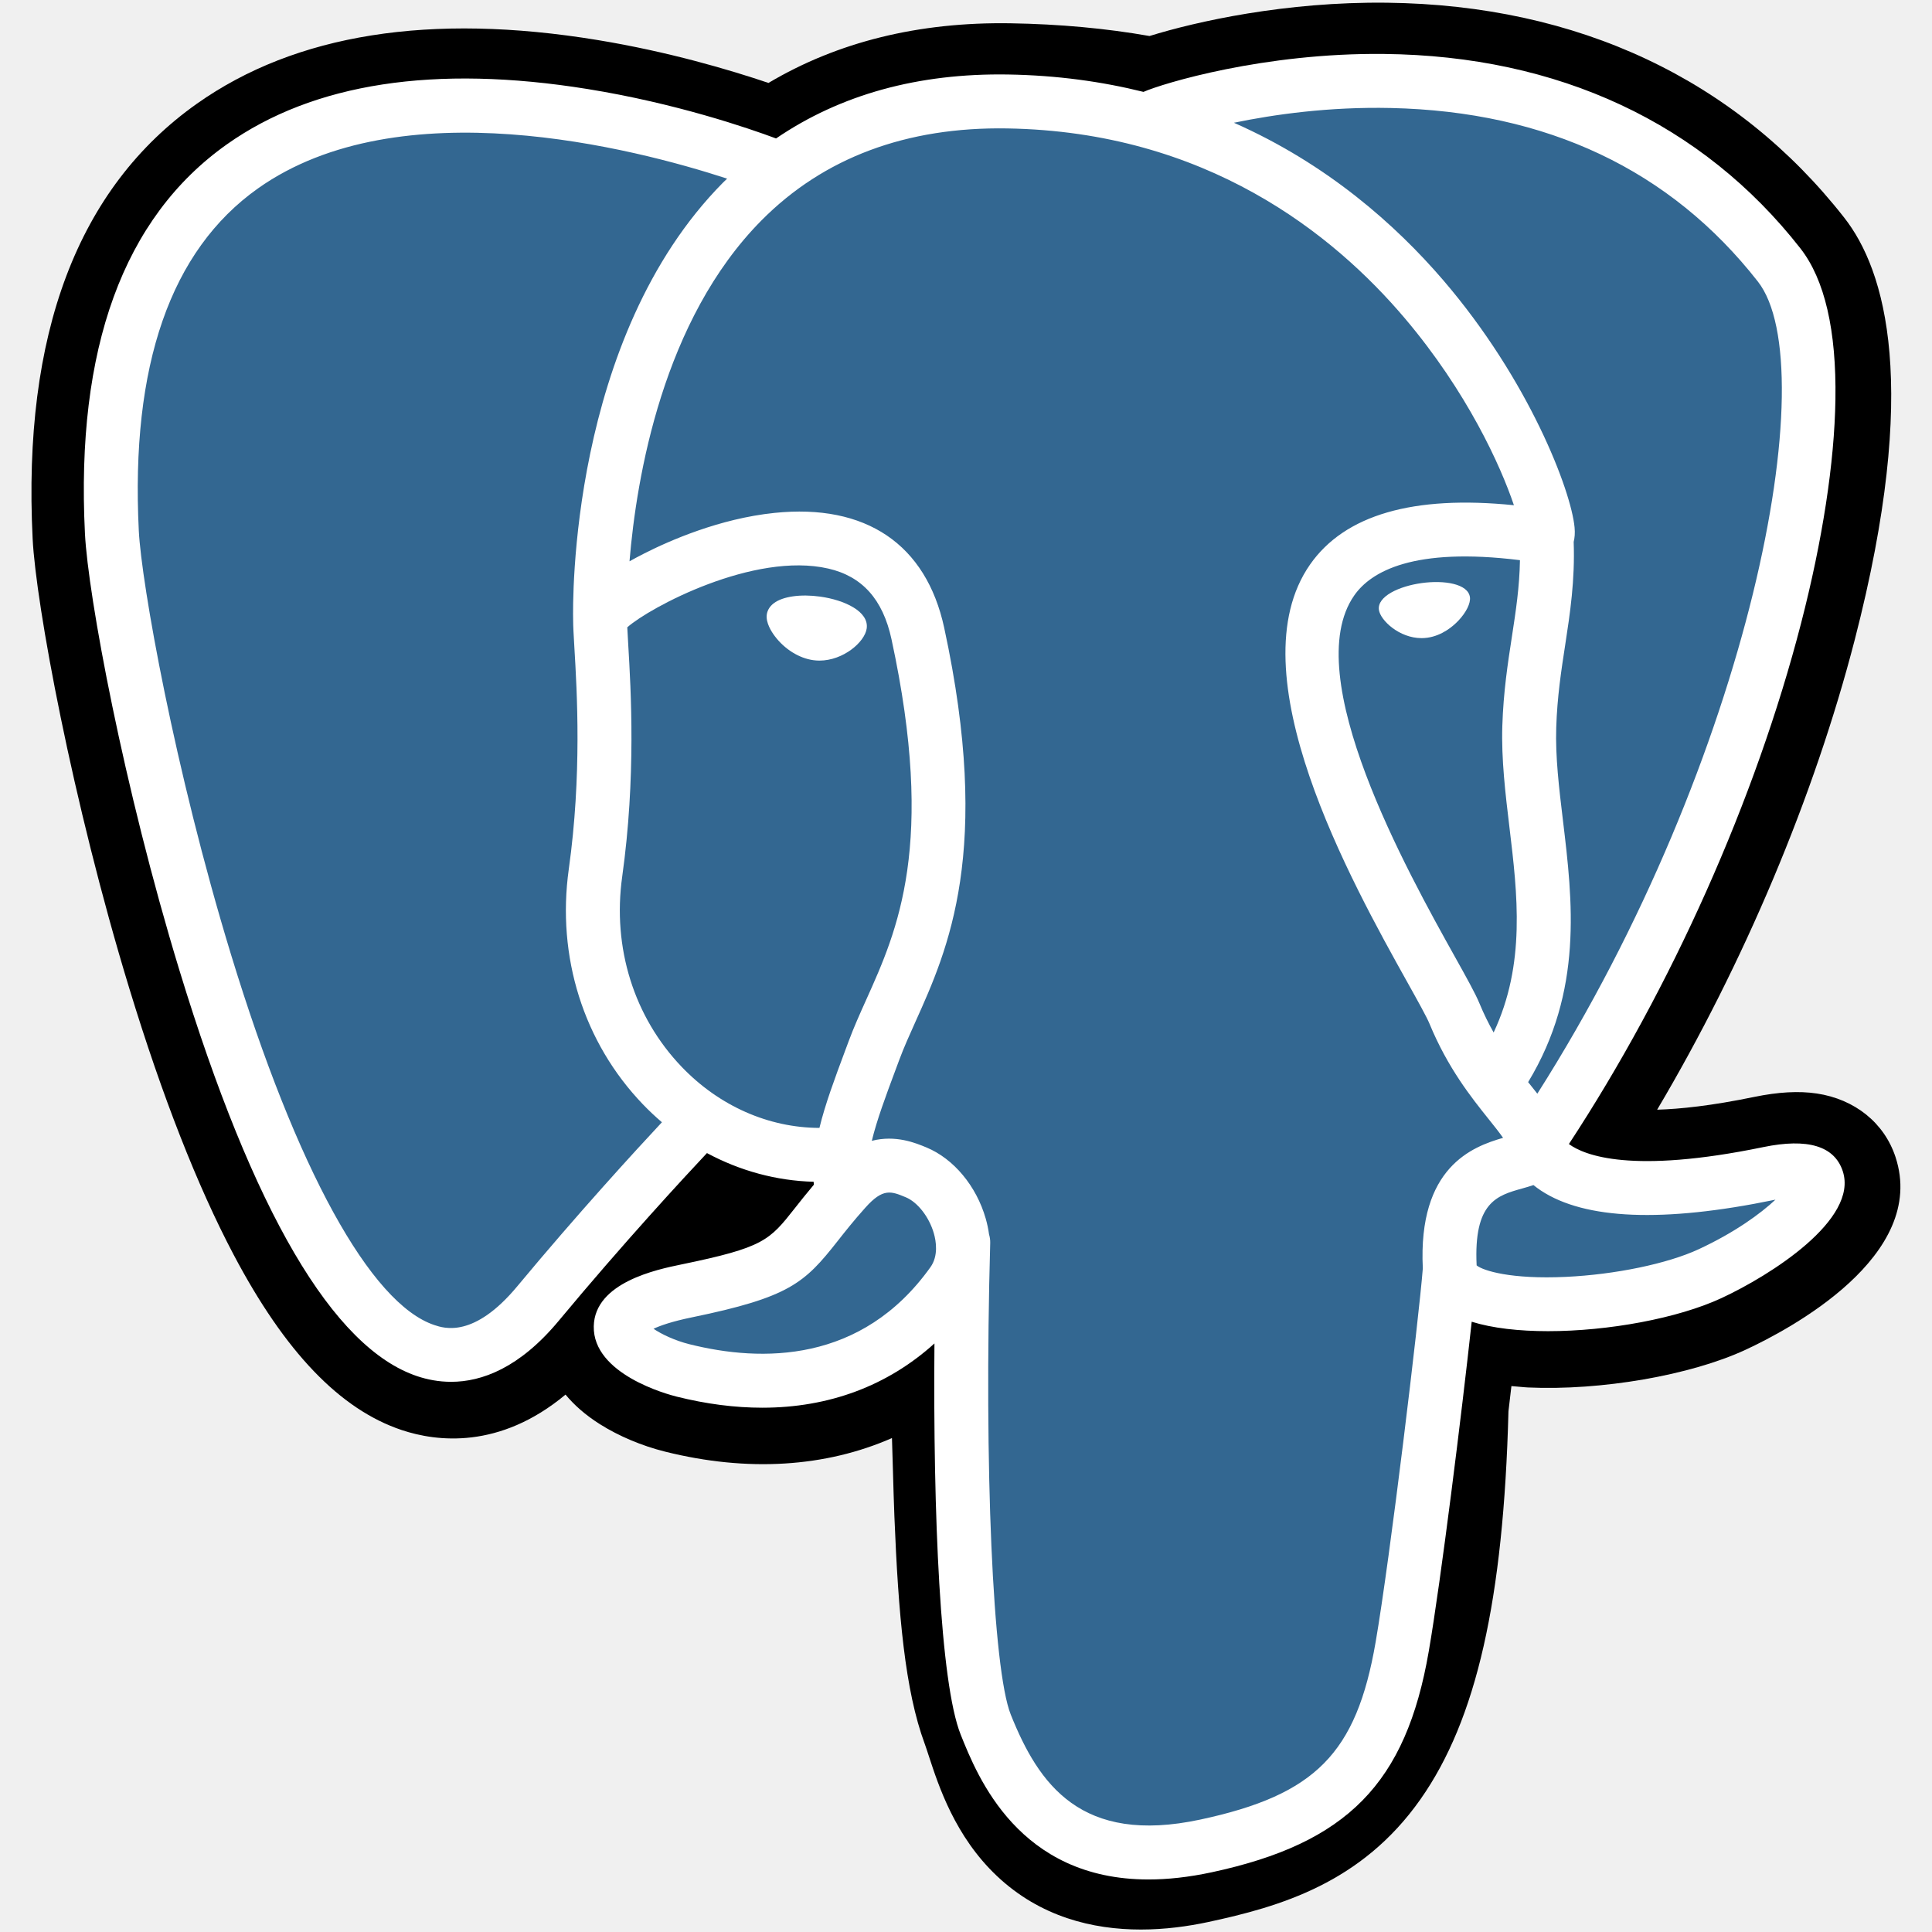
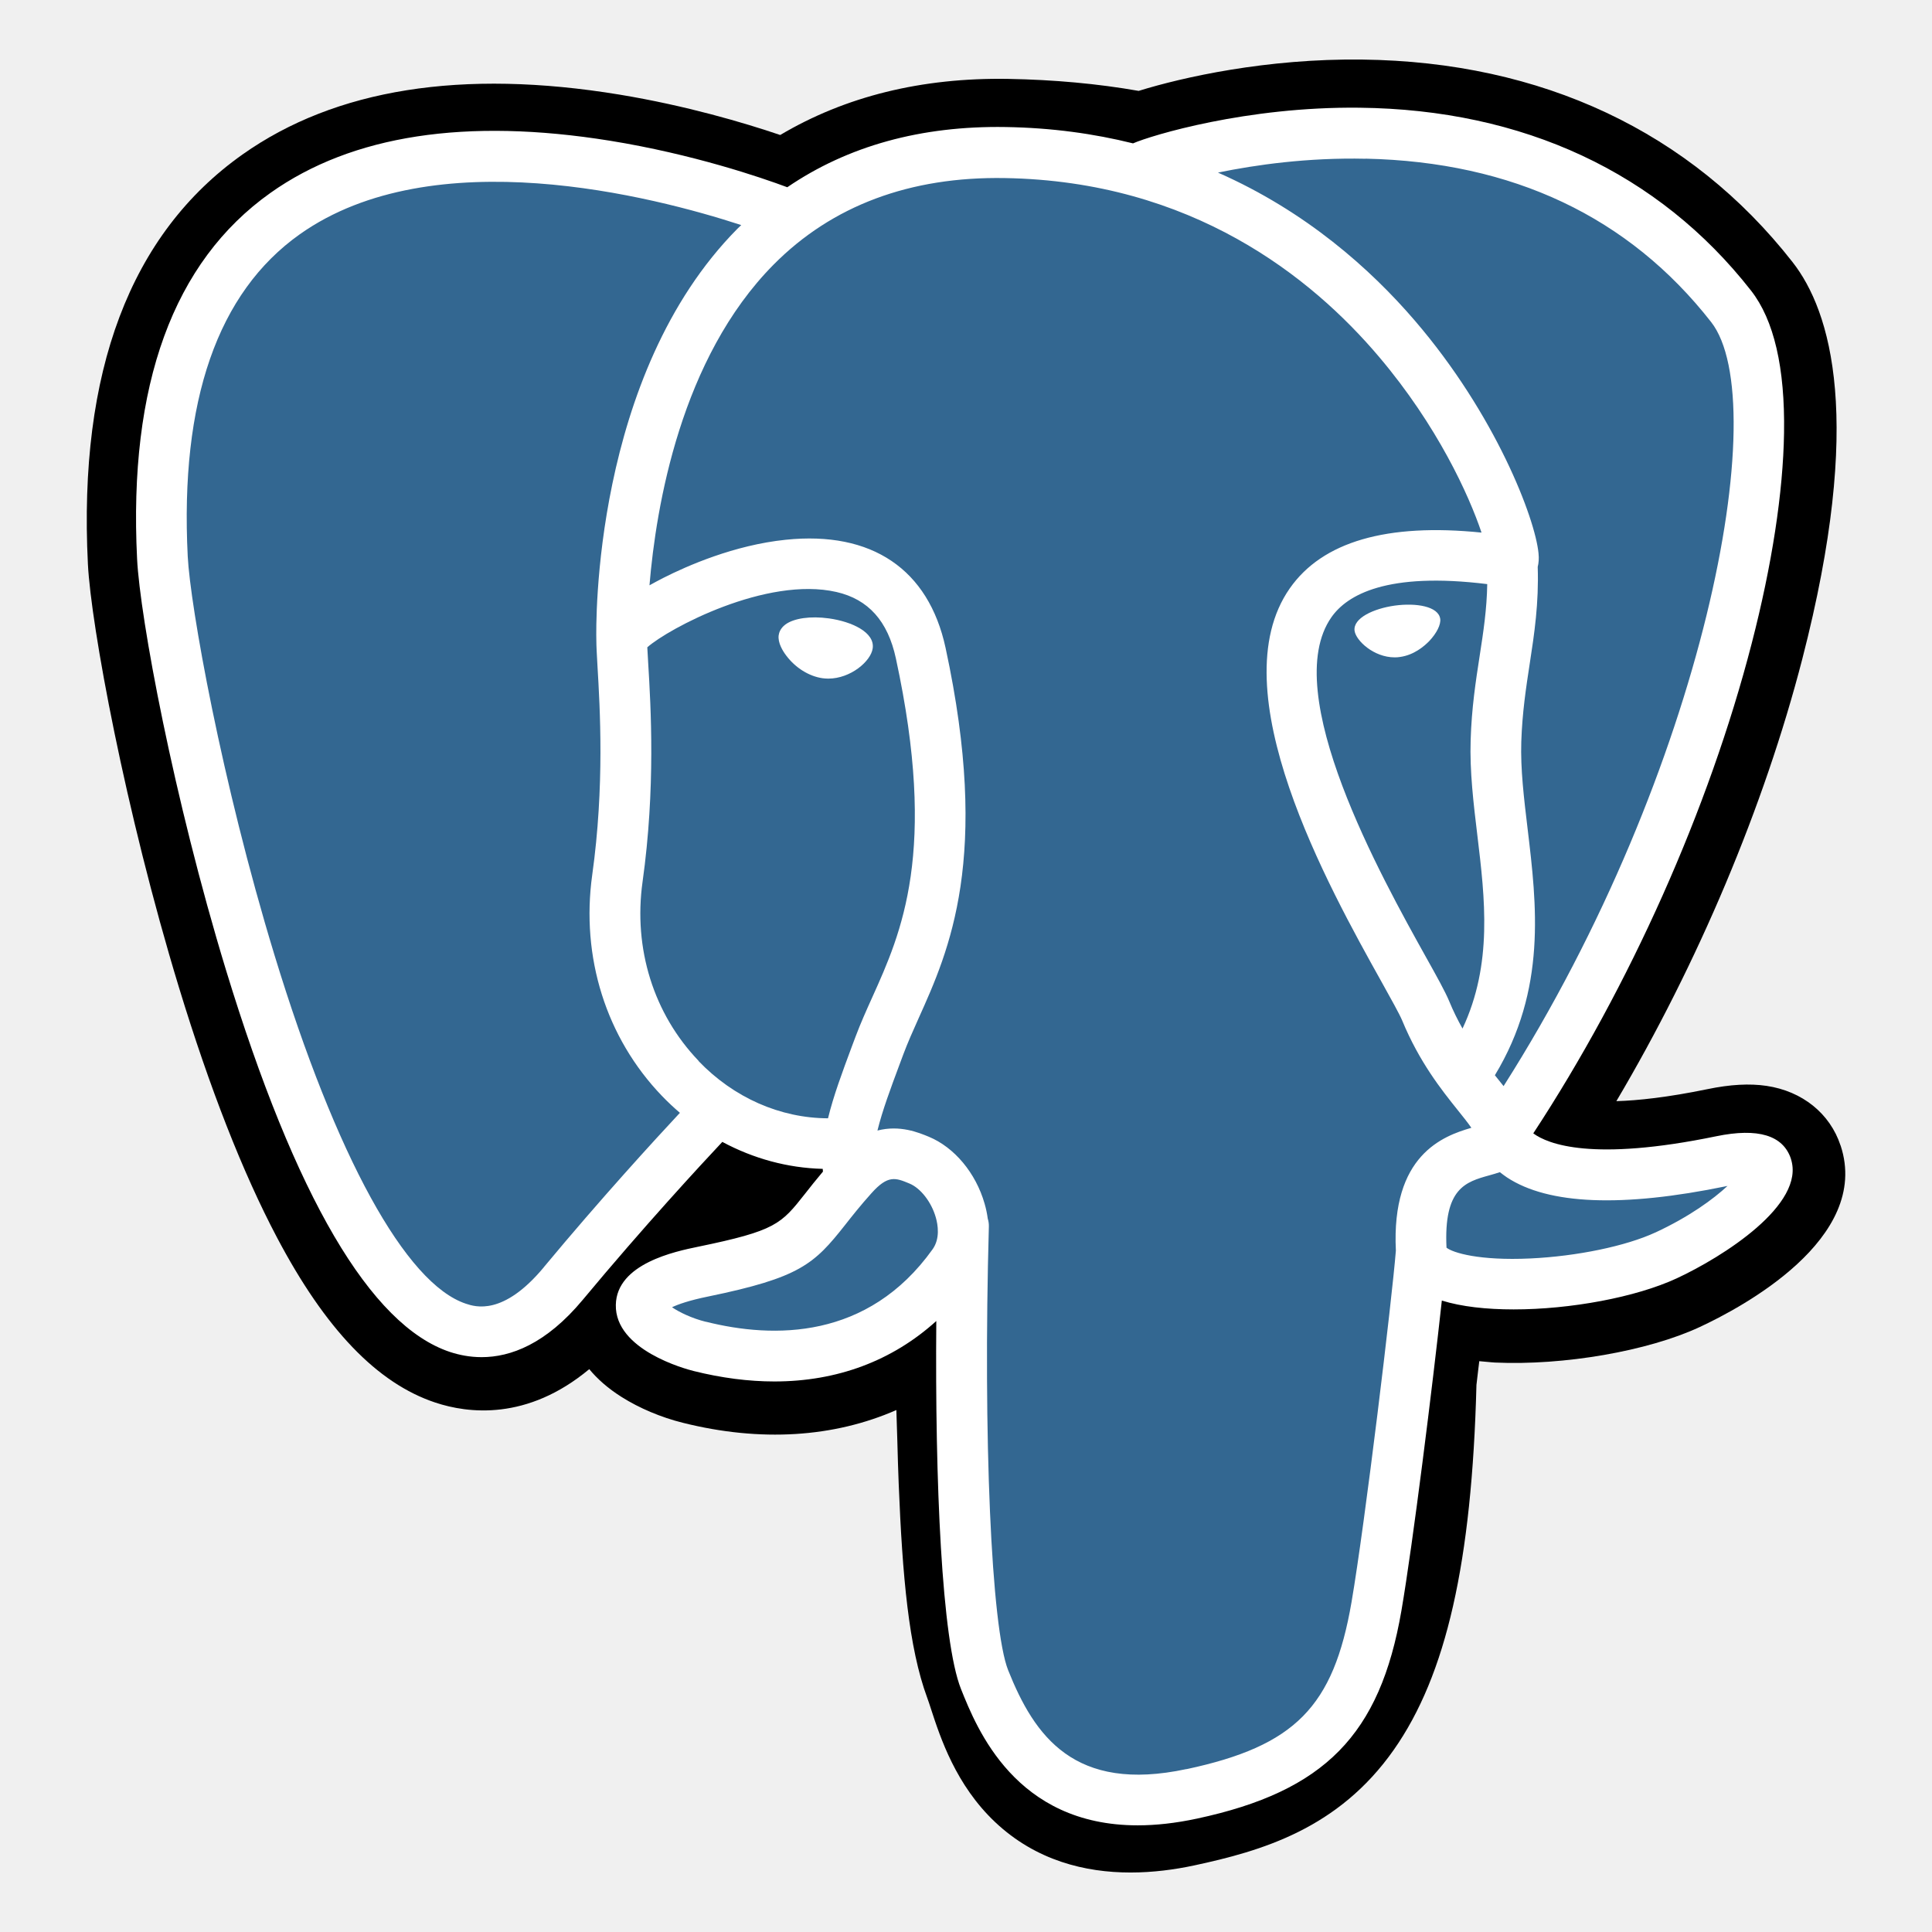
- <svg xmlns="http://www.w3.org/2000/svg" width="800px" height="800px" viewBox="-4 0 264 264" version="1.1" preserveAspectRatio="xMidYMid">
-   <g>
-     <path d="M255.008,158.086 C253.473,153.437 249.452,150.199 244.252,149.422 C241.8,149.056 238.992,149.212 235.669,149.897 C229.877,151.092 225.58,151.547 222.444,151.635 C234.281,131.65 243.906,108.86 249.447,87.407 C258.406,52.718 253.619,36.915 248.024,29.767 C233.217,10.848 211.614,0.683 185.552,0.372 C171.649,0.202 159.444,2.947 153.077,4.921 C147.149,3.875 140.775,3.291 134.086,3.183 C121.55,2.983 110.473,5.716 101.008,11.333 C95.767,9.561 87.358,7.063 77.646,5.469 C54.804,1.719 36.394,4.641 22.928,14.154 C6.622,25.672 -0.937,45.684 0.461,73.634 C0.905,82.508 5.869,109.508 13.685,135.114 C18.177,149.832 22.967,162.054 27.922,171.444 C34.949,184.759 42.468,192.6 50.909,195.416 C55.64,196.992 64.236,198.096 73.277,190.567 C74.423,191.954 75.952,193.333 77.981,194.614 C80.558,196.239 83.709,197.567 86.856,198.354 C98.197,201.189 108.82,200.48 117.883,196.506 C117.939,198.118 117.982,199.658 118.018,200.988 C118.079,203.145 118.138,205.26 118.217,207.238 C118.754,220.612 119.664,231.011 122.36,238.287 C122.508,238.688 122.707,239.297 122.917,239.944 C124.262,244.062 126.511,250.956 132.233,256.355 C138.158,261.948 145.325,263.663 151.889,263.663 C155.181,263.663 158.322,263.231 161.077,262.641 C170.897,260.536 182.05,257.33 190.118,245.842 C197.746,234.982 201.454,218.625 202.125,192.851 C202.212,192.123 202.292,191.427 202.369,190.764 C202.422,190.316 202.475,189.859 202.529,189.402 L204.326,189.56 L204.789,189.591 C214.791,190.047 227.021,187.926 234.532,184.437 C240.467,181.683 259.486,171.642 255.008,158.086" fill="#000000">
- 
- </path>
-     <path d="M237.906,160.722 C208.166,166.857 206.121,156.788 206.121,156.788 C237.522,110.195 250.648,51.052 239.32,36.577 C208.417,-2.908 154.922,15.766 154.029,16.25 L153.742,16.302 C147.866,15.082 141.291,14.356 133.9,14.235 C120.444,14.014 110.236,17.763 102.49,23.637 C102.49,23.637 7.06,-15.677 11.499,73.081 C12.443,91.963 38.563,215.954 69.717,178.503 C81.104,164.808 92.106,153.229 92.106,153.229 C97.571,156.859 104.113,158.711 110.971,158.046 L111.504,157.594 C111.338,159.294 111.414,160.957 111.717,162.926 C103.691,171.893 106.05,173.467 90.006,176.77 C73.771,180.116 83.308,186.072 89.535,187.629 C97.084,189.517 114.548,192.191 126.348,175.672 L125.878,177.557 C129.022,180.076 131.23,193.94 130.86,206.509 C130.49,219.077 130.243,227.706 132.721,234.446 C135.199,241.186 137.668,256.351 158.76,251.832 C176.383,248.055 185.516,238.268 186.787,221.943 C187.688,210.336 189.729,212.052 189.857,201.675 L191.494,196.763 C193.381,181.03 191.794,175.954 202.651,178.315 L205.29,178.547 C213.282,178.91 223.741,177.261 229.88,174.408 C243.098,168.274 250.938,158.031 237.904,160.722 L237.906,160.722" fill="#336791">
- 
- </path>
-     <path d="M108.076,81.525 C105.397,81.152 102.969,81.497 101.741,82.427 C101.05,82.95 100.837,83.556 100.779,83.973 C100.625,85.078 101.4,86.3 101.875,86.93 C103.221,88.714 105.187,89.94 107.133,90.21 C107.415,90.249 107.696,90.268 107.975,90.268 C111.22,90.268 114.171,87.741 114.431,85.876 C114.756,83.54 111.365,81.983 108.076,81.525" fill="#FFFFFF">
- 
- </path>
-     <path d="M196.86,81.599 L196.86,81.599 C196.604,79.768 193.346,79.246 190.254,79.676 C187.166,80.106 184.172,81.5 184.422,83.335 C184.623,84.762 187.199,87.198 190.249,87.198 C190.507,87.198 190.767,87.181 191.029,87.144 C193.065,86.862 194.559,85.569 195.268,84.824 C196.35,83.688 196.975,82.422 196.86,81.599" fill="#FFFFFF">
- 
- </path>
-     <path d="M247.802,160.025 C246.668,156.596 243.018,155.493 236.954,156.745 C218.949,160.461 212.501,157.887 210.384,156.328 C224.379,135.007 235.892,109.236 242.103,85.191 C245.045,73.801 246.67,63.223 246.803,54.602 C246.95,45.138 245.338,38.184 242.014,33.936 C228.612,16.811 208.942,7.625 185.132,7.373 C168.763,7.189 154.933,11.378 152.252,12.556 C146.606,11.152 140.451,10.29 133.75,10.18 C121.462,9.981 110.84,12.923 102.046,18.919 C98.226,17.498 88.354,14.109 76.281,12.164 C55.409,8.803 38.823,11.35 26.987,19.735 C12.864,29.741 6.344,47.627 7.607,72.894 C8.032,81.396 12.876,107.548 20.52,132.593 C30.582,165.557 41.519,184.218 53.028,188.057 C54.375,188.506 55.929,188.82 57.641,188.82 C61.839,188.82 66.986,186.928 72.341,180.49 C81.236,169.789 89.541,160.822 92.602,157.564 C97.126,159.992 102.096,161.348 107.179,161.484 C107.188,161.617 107.202,161.75 107.214,161.882 C106.194,163.092 105.357,164.152 104.644,165.057 C101.122,169.528 100.389,170.459 89.052,172.793 C85.827,173.459 77.261,175.224 77.136,181.228 C77,187.788 87.261,190.543 88.43,190.835 C92.504,191.855 96.429,192.358 100.172,192.358 C109.275,192.357 117.286,189.366 123.688,183.577 C123.491,206.963 124.466,230.007 127.274,237.028 C129.573,242.776 135.192,256.823 152.938,256.822 C155.542,256.822 158.408,256.519 161.561,255.843 C180.082,251.872 188.125,243.687 191.236,225.64 C192.901,215.995 195.758,192.964 197.102,180.61 C199.938,181.495 203.589,181.9 207.536,181.899 C215.768,181.899 225.267,180.15 231.224,177.385 C237.916,174.277 249.992,166.651 247.802,160.025 L247.802,160.025 Z M203.696,76.545 C203.635,80.192 203.133,83.503 202.601,86.959 C202.028,90.676 201.436,94.519 201.287,99.184 C201.14,103.724 201.707,108.445 202.255,113.009 C203.363,122.228 204.5,131.721 200.099,141.087 C199.415,139.872 198.754,138.546 198.149,137.078 C197.602,135.752 196.414,133.622 194.77,130.674 C188.37,119.198 173.385,92.324 181.056,81.358 C183.341,78.094 189.14,74.738 203.696,76.545 L203.696,76.545 Z M186.052,14.758 C207.386,15.229 224.261,23.21 236.21,38.478 C245.374,50.189 235.283,103.476 206.07,149.447 C205.781,149.08 205.488,148.71 205.184,148.33 C205.063,148.178 204.939,148.024 204.814,147.868 C212.363,135.401 210.887,123.066 209.573,112.13 C209.033,107.642 208.524,103.403 208.653,99.421 C208.787,95.2 209.345,91.581 209.885,88.081 C210.548,83.768 211.223,79.305 211.037,74.044 C211.176,73.492 211.232,72.84 211.159,72.066 C210.684,67.021 204.924,51.922 193.184,38.255 C186.762,30.781 177.397,22.416 164.61,16.774 C170.11,15.634 177.631,14.571 186.052,14.758 L186.052,14.758 Z M66.674,175.778 C60.774,182.872 56.7,181.512 55.36,181.066 C46.629,178.154 36.5,159.702 27.569,130.442 C19.841,105.124 15.325,79.665 14.967,72.526 C13.839,49.948 19.312,34.213 31.235,25.757 C50.639,11.997 82.541,20.233 95.36,24.41 C95.176,24.592 94.984,24.762 94.802,24.947 C73.766,46.191 74.265,82.488 74.317,84.706 C74.315,85.562 74.387,86.774 74.485,88.441 C74.847,94.546 75.521,105.908 73.721,118.775 C72.049,130.732 75.735,142.435 83.832,150.884 C84.67,151.758 85.545,152.58 86.449,153.352 C82.845,157.212 75.012,165.748 66.674,175.778 L66.674,175.778 Z M89.153,145.785 C82.627,138.975 79.663,129.503 81.02,119.796 C82.92,106.203 82.219,94.365 81.842,88.005 C81.789,87.115 81.743,86.335 81.715,85.72 C84.788,82.995 99.029,75.365 109.184,77.692 C113.819,78.753 116.643,81.909 117.817,87.337 C123.893,115.44 118.621,127.153 114.385,136.566 C113.512,138.505 112.687,140.338 111.983,142.234 L111.437,143.7 C110.055,147.406 108.769,150.852 107.972,154.124 C101.034,154.103 94.285,151.14 89.153,145.785 L89.153,145.785 Z M90.218,183.685 C88.192,183.179 86.37,182.3 85.301,181.571 C86.194,181.15 87.783,180.579 90.539,180.012 C103.876,177.266 105.936,175.328 110.434,169.617 C111.465,168.308 112.634,166.823 114.253,165.015 C114.253,165.014 114.254,165.014 114.255,165.013 C116.666,162.313 117.769,162.771 119.769,163.601 C121.39,164.272 122.969,166.303 123.609,168.539 C123.912,169.595 124.252,171.6 123.139,173.159 C113.743,186.315 100.051,186.146 90.218,183.685 L90.218,183.685 Z M160.017,248.637 C143.701,252.133 137.924,243.808 134.117,234.291 C131.66,228.147 130.452,200.44 131.309,169.844 C131.32,169.437 131.262,169.043 131.15,168.674 C131.052,167.96 130.902,167.238 130.694,166.512 C129.42,162.06 126.315,158.336 122.59,156.792 C121.11,156.179 118.394,155.054 115.13,155.889 C115.826,153.021 117.033,149.782 118.342,146.275 L118.891,144.8 C119.509,143.137 120.285,141.414 121.105,139.59 C125.538,129.742 131.609,116.253 125.02,85.78 C122.552,74.366 114.31,68.792 101.816,70.087 C94.325,70.862 87.473,73.884 84.055,75.617 C83.32,75.989 82.648,76.349 82.02,76.699 C82.974,65.199 86.578,43.707 100.061,30.11 C108.549,21.549 119.854,17.321 133.628,17.549 C160.769,17.993 178.172,31.921 187.994,43.528 C196.458,53.529 201.041,63.604 202.87,69.037 C189.115,67.639 179.76,70.354 175.018,77.134 C164.701,91.882 180.662,120.506 188.333,134.263 C189.74,136.784 190.954,138.963 191.336,139.889 C193.834,145.943 197.068,149.985 199.429,152.935 C200.153,153.839 200.855,154.716 201.389,155.482 C197.223,156.683 189.74,159.458 190.422,173.329 C189.872,180.289 185.961,212.875 183.974,224.388 C181.351,239.598 175.754,245.263 160.017,248.637 L160.017,248.637 Z M228.121,170.701 C223.861,172.678 216.732,174.162 209.96,174.48 C202.479,174.83 198.672,173.642 197.776,172.911 C197.355,164.267 200.573,163.364 203.978,162.408 C204.513,162.257 205.035,162.111 205.539,161.935 C205.852,162.19 206.195,162.443 206.571,162.691 C212.583,166.659 223.306,167.087 238.445,163.962 C238.5,163.951 238.556,163.94 238.611,163.929 C236.569,165.838 233.075,168.4 228.121,170.701 L228.121,170.701 Z" fill="#FFFFFF">
- 
- </path>
-   </g>
+ <svg xmlns="http://www.w3.org/2000/svg" fill="none" viewBox="-0.5 -0.5 24 24" id="Postgresql--Streamline-Svg-Logos.svg" height="24" width="24">
+   <path fill="#000000" d="M22.364 13.73c-0.131 -0.398 -0.475 -0.675 -0.92 -0.741 -0.21 -0.031 -0.45 -0.018 -0.734 0.041 -0.495 0.102 -0.863 0.141 -1.131 0.149 1.012 -1.709 1.836 -3.659 2.31 -5.494 0.766 -2.967 0.357 -4.319 -0.122 -4.93C20.5 1.136 18.653 0.267 16.423 0.24c-1.189 -0.015 -2.233 0.22 -2.778 0.389 -0.507 -0.089 -1.052 -0.139 -1.624 -0.149 -1.072 -0.017 -2.02 0.217 -2.829 0.697 -0.448 -0.152 -1.168 -0.365 -1.998 -0.502 -1.954 -0.321 -3.528 -0.071 -4.68 0.743C1.119 2.404 0.472 4.116 0.592 6.507c0.038 0.759 0.463 3.068 1.131 5.259 0.384 1.259 0.794 2.304 1.218 3.107 0.601 1.139 1.244 1.81 1.966 2.05 0.405 0.135 1.14 0.229 1.913 -0.415 0.098 0.119 0.229 0.237 0.402 0.346 0.22 0.139 0.49 0.253 0.759 0.32 0.97 0.243 1.879 0.182 2.654 -0.158 0.005 0.138 0.008 0.27 0.012 0.383 0.005 0.185 0.01 0.365 0.017 0.535 0.046 1.144 0.124 2.033 0.354 2.656 0.013 0.034 0.03 0.086 0.048 0.142 0.115 0.352 0.307 0.942 0.797 1.404 0.507 0.478 1.12 0.625 1.681 0.625 0.282 0 0.55 -0.037 0.786 -0.087 0.84 -0.18 1.794 -0.454 2.484 -1.437 0.652 -0.929 0.97 -2.328 1.027 -4.533 0.007 -0.062 0.014 -0.122 0.021 -0.179 0.004 -0.038 0.009 -0.077 0.014 -0.116l0.154 0.014 0.04 0.003c0.856 0.039 1.902 -0.142 2.544 -0.441 0.508 -0.236 2.134 -1.094 1.751 -2.254Z" stroke-width="1" />
+   <path fill="#336791" d="M20.901 13.956c-2.544 0.525 -2.719 -0.337 -2.719 -0.337C20.869 9.634 21.991 4.575 21.022 3.337 18.379 -0.04 13.803 1.557 13.727 1.598l-0.025 0.004c-0.503 -0.104 -1.065 -0.166 -1.697 -0.177 -1.151 -0.019 -2.024 0.302 -2.687 0.804 0 0 -8.162 -3.363 -7.783 4.229 0.081 1.615 2.315 12.22 4.98 9.017 0.974 -1.171 1.915 -2.162 1.915 -2.162 0.467 0.31 1.027 0.469 1.614 0.412l0.046 -0.039c-0.014 0.145 -0.008 0.288 0.018 0.456 -0.686 0.767 -0.485 0.902 -1.857 1.184 -1.389 0.286 -0.573 0.796 -0.04 0.929 0.646 0.161 2.139 0.39 3.149 -1.023l-0.04 0.161c0.269 0.215 0.458 1.401 0.426 2.476 -0.032 1.075 -0.053 1.813 0.159 2.39 0.212 0.577 0.423 1.874 2.227 1.487 1.507 -0.323 2.289 -1.16 2.397 -2.557 0.077 -0.993 0.252 -0.846 0.263 -1.734l0.14 -0.42c0.161 -1.346 0.026 -1.78 0.954 -1.578l0.226 0.02c0.684 0.031 1.578 -0.11 2.103 -0.354 1.131 -0.525 1.801 -1.401 0.686 -1.171h0Z" stroke-width="1" />
+   <path fill="#ffffff" d="M9.797 7.182c-0.229 -0.032 -0.437 -0.002 -0.542 0.077 -0.059 0.045 -0.077 0.097 -0.082 0.132 -0.013 0.095 0.053 0.199 0.094 0.253 0.115 0.153 0.283 0.257 0.45 0.281 0.024 0.003 0.048 0.005 0.072 0.005 0.278 0 0.53 -0.216 0.552 -0.376 0.028 -0.2 -0.262 -0.333 -0.544 -0.372Z" stroke-width="1" />
+   <path fill="#ffffff" d="M17.391 7.188c-0.022 -0.157 -0.301 -0.201 -0.565 -0.165 -0.264 0.037 -0.52 0.156 -0.499 0.313 0.017 0.122 0.238 0.33 0.498 0.33 0.022 0 0.044 -0.001 0.067 -0.005 0.174 -0.024 0.302 -0.135 0.363 -0.198 0.092 -0.097 0.146 -0.205 0.136 -0.276Z" stroke-width="1" />
+   <path fill="#ffffff" d="M21.748 13.896c-0.097 -0.293 -0.409 -0.388 -0.928 -0.281 -1.54 0.318 -2.092 0.098 -2.273 -0.036 1.197 -1.824 2.182 -4.028 2.713 -6.085 0.252 -0.974 0.391 -1.879 0.402 -2.616 0.013 -0.81 -0.125 -1.404 -0.41 -1.768 -1.146 -1.465 -2.829 -2.25 -4.865 -2.272 -1.4 -0.016 -2.583 0.343 -2.812 0.443 -0.483 -0.12 -1.009 -0.194 -1.583 -0.203 -1.051 -0.017 -1.96 0.235 -2.712 0.748 -0.327 -0.122 -1.171 -0.411 -2.204 -0.578 -1.785 -0.287 -3.204 -0.07 -4.216 0.648C1.653 2.752 1.095 4.282 1.203 6.443c0.036 0.727 0.451 2.964 1.104 5.106C3.168 14.369 4.104 15.965 5.088 16.294c0.115 0.038 0.248 0.065 0.395 0.065 0.359 0 0.799 -0.162 1.257 -0.713 0.761 -0.915 1.471 -1.682 1.733 -1.961 0.387 0.208 0.812 0.324 1.247 0.335 0.001 0.011 0.002 0.023 0.003 0.034 -0.087 0.103 -0.159 0.194 -0.22 0.272 -0.301 0.382 -0.364 0.462 -1.334 0.662 -0.276 0.057 -1.009 0.208 -1.019 0.721 -0.012 0.561 0.866 0.797 0.966 0.822 0.348 0.087 0.684 0.13 1.004 0.13 0.779 -0 1.464 -0.256 2.011 -0.751 -0.017 2 0.067 3.971 0.307 4.572 0.197 0.492 0.677 1.693 2.195 1.693 0.223 0 0.468 -0.026 0.738 -0.084 1.584 -0.34 2.272 -1.04 2.538 -2.583 0.142 -0.825 0.387 -2.795 0.502 -3.852 0.243 0.076 0.555 0.11 0.892 0.11 0.704 0 1.517 -0.15 2.026 -0.386 0.572 -0.266 1.605 -0.918 1.418 -1.485ZM17.975 6.756c-0.005 0.312 -0.048 0.595 -0.094 0.891 -0.049 0.318 -0.1 0.647 -0.112 1.046 -0.013 0.388 0.036 0.792 0.083 1.182 0.095 0.789 0.192 1.6 -0.184 2.402 -0.059 -0.104 -0.115 -0.217 -0.167 -0.343 -0.047 -0.113 -0.148 -0.296 -0.289 -0.548 -0.547 -0.982 -1.829 -3.28 -1.173 -4.218 0.195 -0.279 0.691 -0.566 1.936 -0.412Zm-1.509 -5.285c1.825 0.04 3.268 0.723 4.29 2.029 0.784 1.002 -0.079 5.56 -2.578 9.492 -0.025 -0.031 -0.05 -0.063 -0.076 -0.095 -0.01 -0.013 -0.021 -0.026 -0.032 -0.04 0.646 -1.066 0.519 -2.121 0.407 -3.057 -0.046 -0.384 -0.09 -0.746 -0.079 -1.087 0.012 -0.361 0.059 -0.671 0.105 -0.97 0.057 -0.369 0.114 -0.751 0.099 -1.201 0.012 -0.047 0.017 -0.103 0.01 -0.169 -0.041 -0.432 -0.533 -1.723 -1.538 -2.892 -0.549 -0.639 -1.35 -1.355 -2.444 -1.837 0.47 -0.097 1.114 -0.188 1.834 -0.172ZM6.255 15.243c-0.505 0.607 -0.853 0.49 -0.968 0.452 -0.747 -0.249 -1.613 -1.827 -2.377 -4.33 -0.661 -2.166 -1.047 -4.343 -1.078 -4.954 -0.097 -1.931 0.372 -3.277 1.391 -4 1.66 -1.177 4.388 -0.473 5.485 -0.115 -0.016 0.016 -0.032 0.03 -0.048 0.046 -1.799 1.817 -1.757 4.922 -1.752 5.111 -0 0.073 0.006 0.177 0.014 0.319 0.031 0.522 0.089 1.494 -0.065 2.595 -0.143 1.023 0.172 2.024 0.865 2.746 0.072 0.075 0.147 0.145 0.224 0.211 -0.308 0.33 -0.978 1.06 -1.691 1.918Zm1.923 -2.565c-0.558 -0.582 -0.812 -1.393 -0.696 -2.223 0.163 -1.163 0.103 -2.175 0.07 -2.719 -0.005 -0.076 -0.008 -0.143 -0.011 -0.195 0.263 -0.233 1.481 -0.886 2.35 -0.687 0.396 0.091 0.638 0.361 0.738 0.825 0.52 2.404 0.069 3.406 -0.294 4.211 -0.075 0.166 -0.145 0.323 -0.206 0.485l-0.047 0.125c-0.118 0.317 -0.228 0.612 -0.296 0.892 -0.593 -0.002 -1.171 -0.255 -1.61 -0.713Zm0.091 3.242c-0.173 -0.043 -0.329 -0.118 -0.421 -0.181 0.076 -0.036 0.212 -0.085 0.448 -0.133 1.141 -0.235 1.317 -0.401 1.702 -0.889 0.088 -0.112 0.188 -0.239 0.327 -0.394l0 -0c0.206 -0.231 0.301 -0.192 0.472 -0.121 0.139 0.057 0.274 0.231 0.328 0.422 0.026 0.09 0.055 0.262 -0.04 0.395 -0.804 1.125 -1.975 1.111 -2.816 0.9Zm5.97 5.556c-1.396 0.299 -1.89 -0.413 -2.215 -1.227 -0.21 -0.526 -0.313 -2.895 -0.24 -5.512 0.001 -0.035 -0.004 -0.068 -0.014 -0.1 -0.008 -0.061 -0.021 -0.123 -0.039 -0.185 -0.109 -0.381 -0.375 -0.699 -0.693 -0.831 -0.127 -0.052 -0.359 -0.149 -0.638 -0.077 0.06 -0.245 0.163 -0.522 0.275 -0.822l0.047 -0.126c0.053 -0.142 0.119 -0.29 0.189 -0.446 0.379 -0.842 0.898 -1.996 0.335 -4.603 -0.211 -0.976 -0.916 -1.453 -1.985 -1.342 -0.641 0.066 -1.227 0.325 -1.519 0.473 -0.063 0.032 -0.12 0.063 -0.174 0.093 0.082 -0.984 0.39 -2.822 1.543 -3.985 0.726 -0.732 1.693 -1.094 2.871 -1.074 2.321 0.038 3.81 1.229 4.65 2.222 0.724 0.855 1.116 1.717 1.272 2.182 -1.176 -0.12 -1.977 0.113 -2.382 0.693 -0.882 1.261 0.483 3.71 1.139 4.886 0.12 0.216 0.224 0.402 0.257 0.481 0.214 0.518 0.49 0.864 0.692 1.116 0.062 0.077 0.122 0.152 0.168 0.218 -0.356 0.103 -0.996 0.34 -0.938 1.526 -0.047 0.595 -0.382 3.383 -0.551 4.367 -0.224 1.301 -0.703 1.786 -2.049 2.074Zm5.825 -6.666c-0.364 0.169 -0.974 0.296 -1.553 0.323 -0.64 0.03 -0.965 -0.072 -1.042 -0.134 -0.036 -0.739 0.239 -0.817 0.53 -0.898 0.046 -0.013 0.09 -0.025 0.133 -0.04 0.027 0.022 0.056 0.043 0.088 0.065 0.514 0.339 1.431 0.376 2.726 0.109 0.005 -0.001 0.01 -0.002 0.014 -0.003 -0.175 0.163 -0.473 0.382 -0.897 0.579Z" stroke-width="1" />
</svg>
